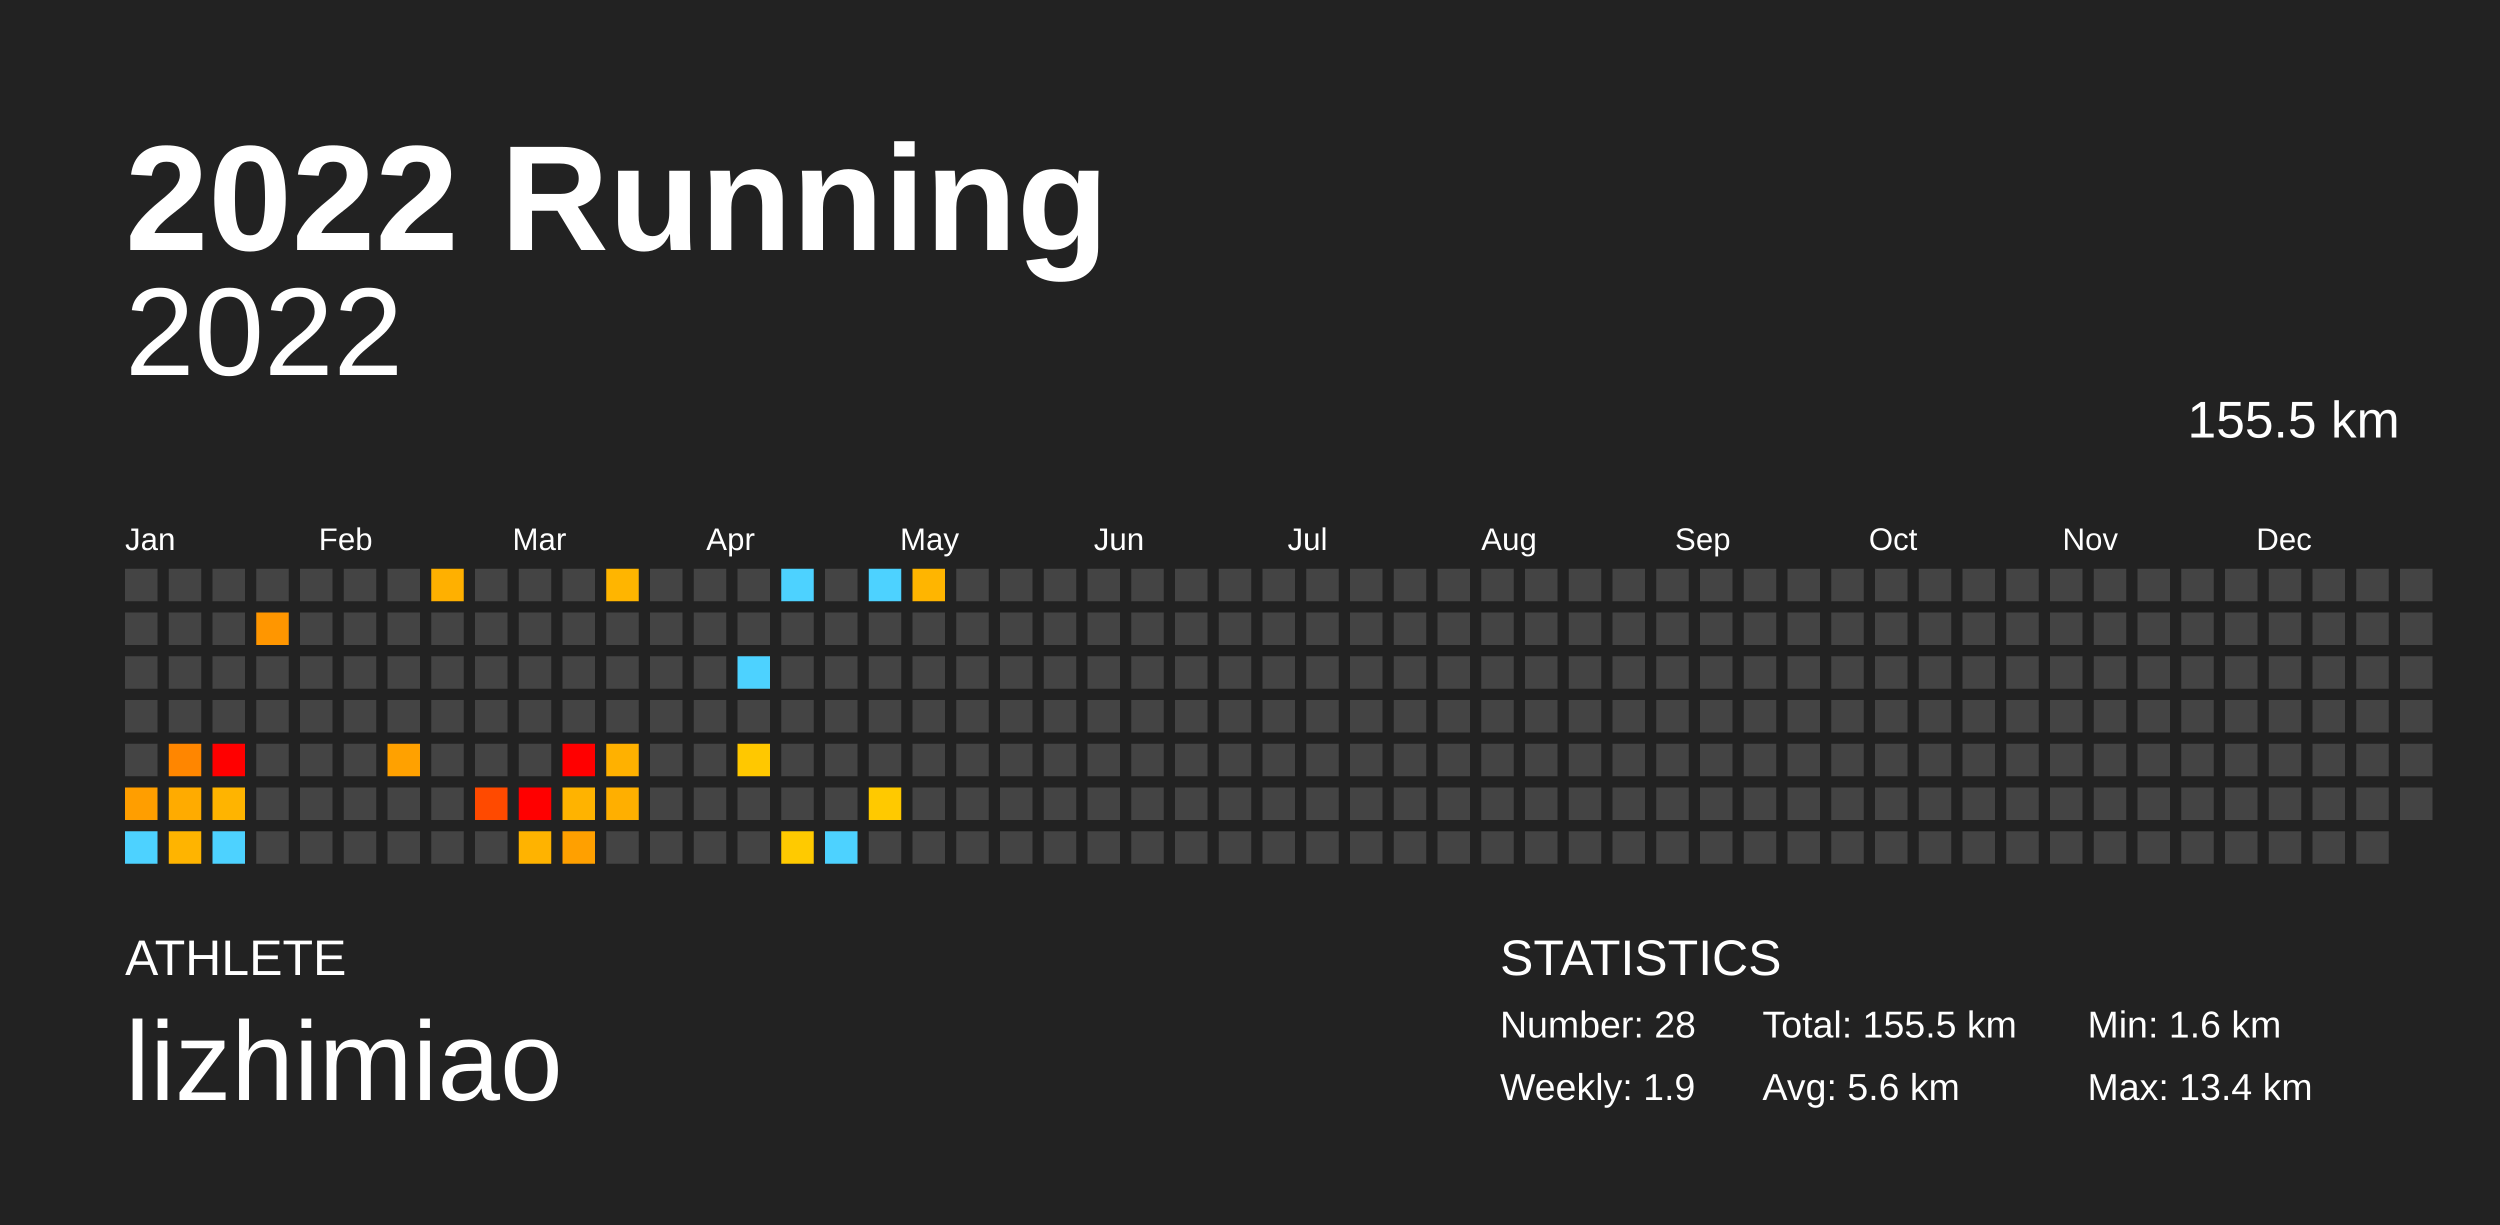
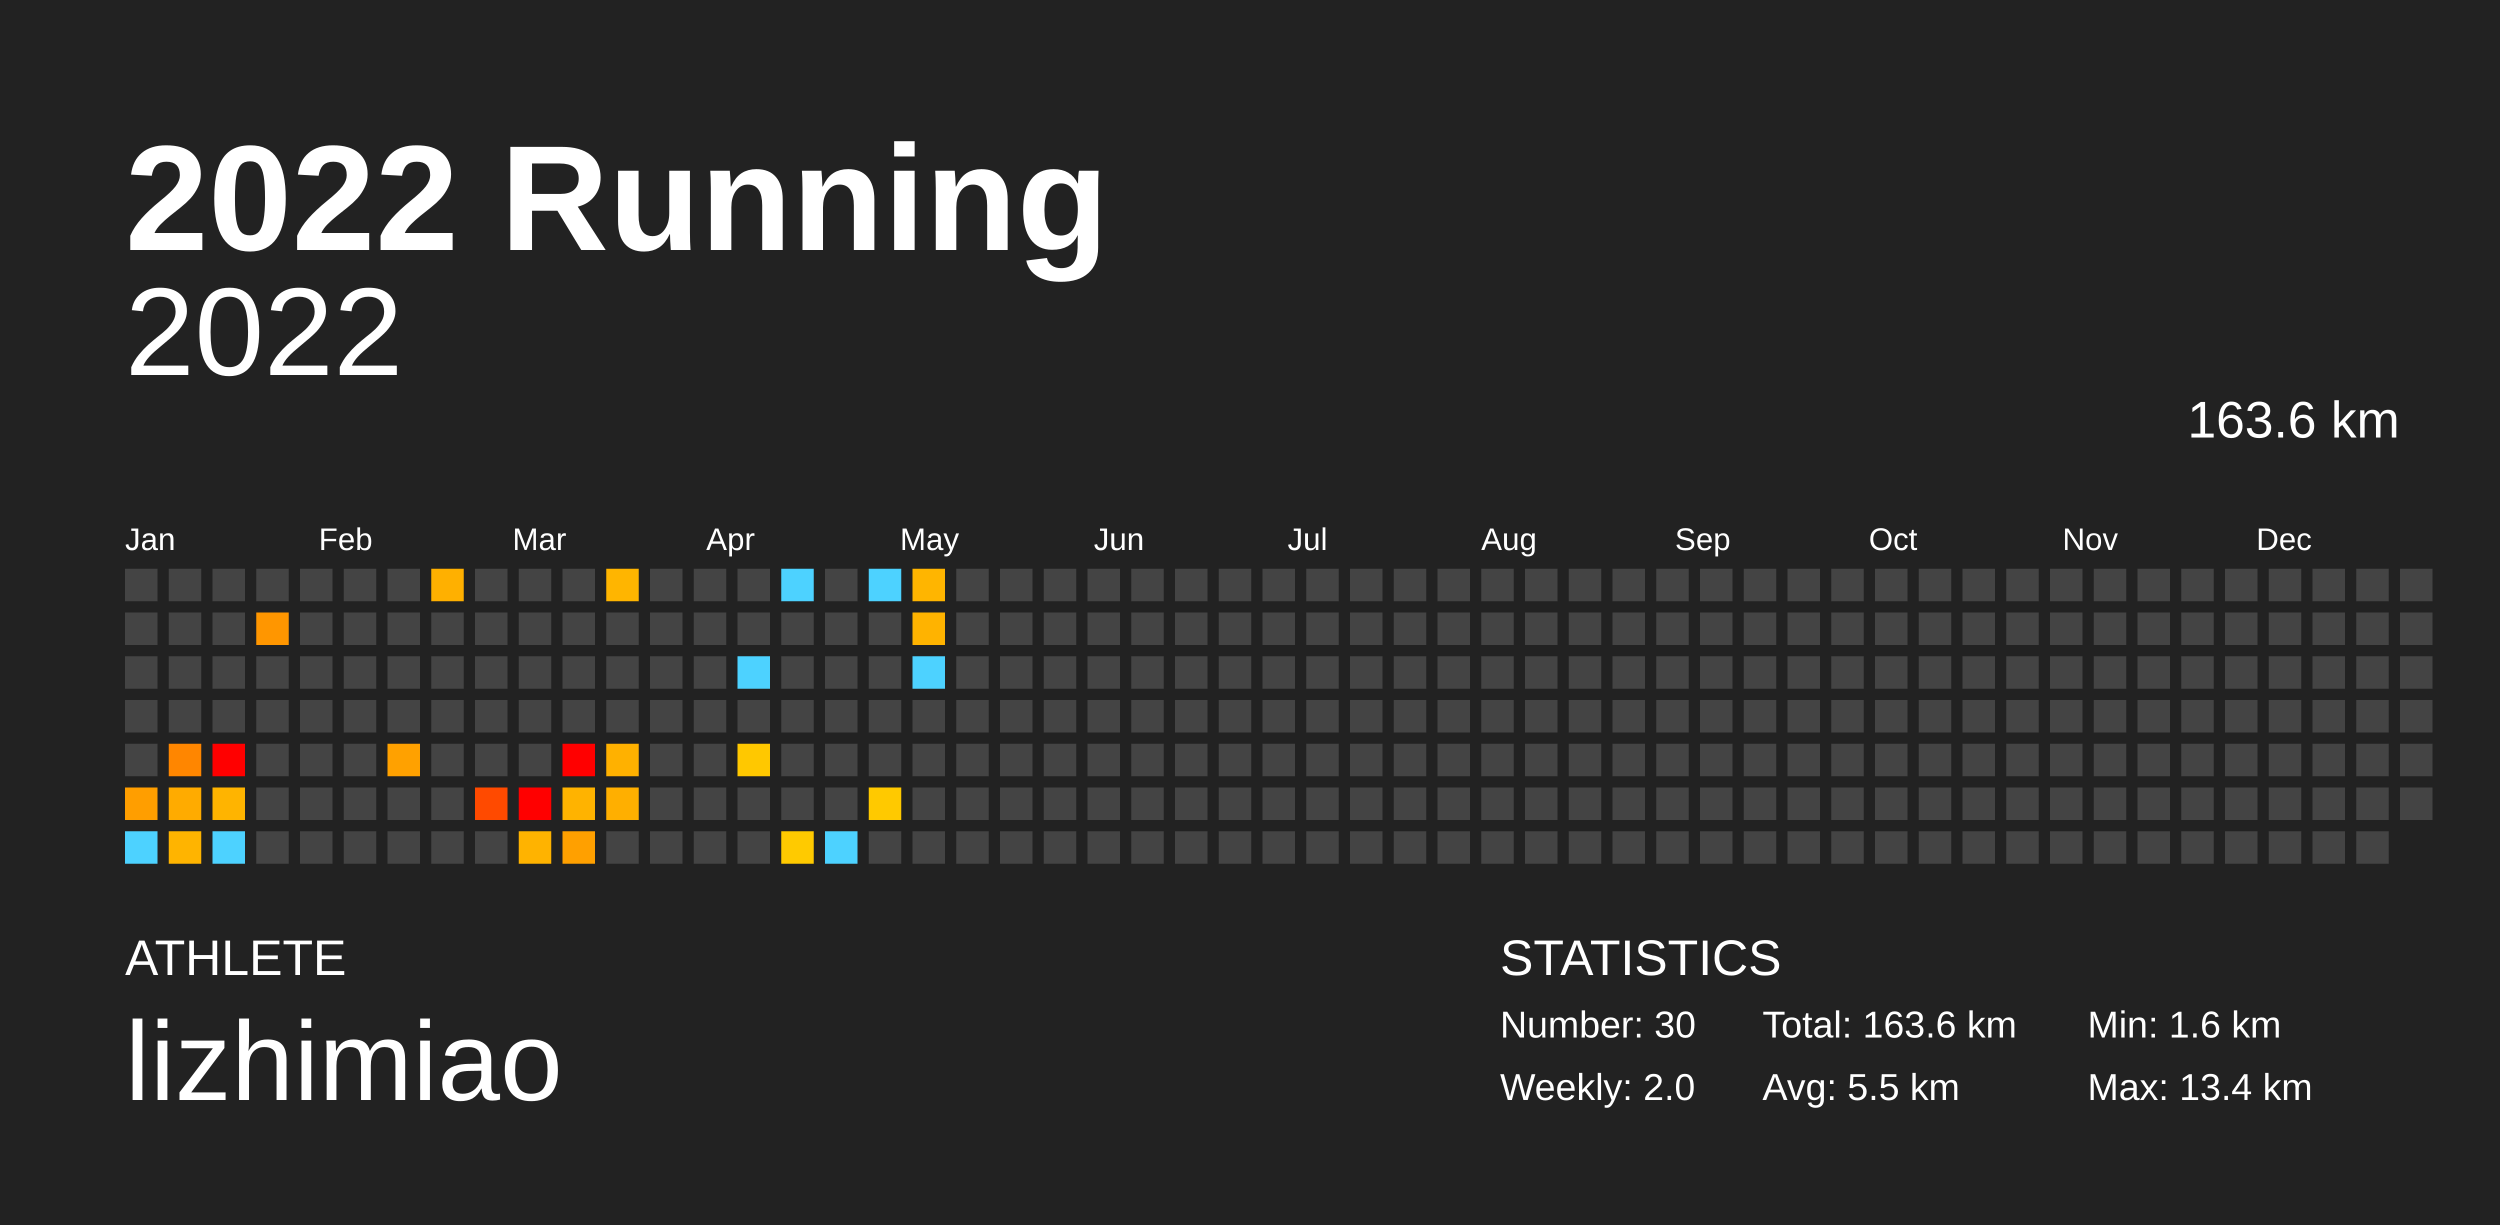
<svg xmlns="http://www.w3.org/2000/svg" baseProfile="full" height="98mm" version="1.1" viewBox="0,0,200,98" width="200mm">
  <defs />
  <rect fill="#222222" height="98" width="200" x="0" y="0" />
  <text fill="#FFFFFF" style="font-size:12px; font-family:Arial; font-weight:bold;" x="10" y="20">2022 Running</text>
  <text fill="#FFFFFF" style="font-size:4px; font-family:Arial" x="10" y="78">ATHLETE</text>
  <text fill="#FFFFFF" style="font-size:9px; font-family:Arial" x="10" y="88">lizhimiao</text>
  <text fill="#FFFFFF" style="font-size:4px; font-family:Arial" x="120" y="78">STATISTICS</text>
-   <text fill="#FFFFFF" style="font-size:3px; font-family:Arial" x="120" y="83">Number: 28</text>
-   <text fill="#FFFFFF" style="font-size:3px; font-family:Arial" x="120" y="88">Weekly: 1.9</text>
-   <text fill="#FFFFFF" style="font-size:3px; font-family:Arial" x="141" y="83">Total: 155.5 km</text>
-   <text fill="#FFFFFF" style="font-size:3px; font-family:Arial" x="141" y="88">Avg: 5.6 km</text>
+   <text fill="#FFFFFF" style="font-size:3px; font-family:Arial" x="120" y="83">Number: 30</text>
+   <text fill="#FFFFFF" style="font-size:3px; font-family:Arial" x="120" y="88">Weekly: 2.0</text>
+   <text fill="#FFFFFF" style="font-size:3px; font-family:Arial" x="141" y="83">Total: 163.6 km</text>
+   <text fill="#FFFFFF" style="font-size:3px; font-family:Arial" x="141" y="88">Avg: 5.5 km</text>
  <text fill="#FFFFFF" style="font-size:3px; font-family:Arial" x="167" y="83">Min: 1.6 km</text>
  <text fill="#FFFFFF" style="font-size:3px; font-family:Arial" x="167" y="88">Max: 13.4 km</text>
  <text alignment-baseline="hanging" fill="#FFFFFF" style="font-size:10.0px; font-family:Arial;" x="10" y="30">2022</text>
-   <text alignment-baseline="hanging" fill="#FFFFFF" style="font-size:4.125px; font-family:Arial;" x="175" y="35">155.5 km</text>
+   <text alignment-baseline="hanging" fill="#FFFFFF" style="font-size:4.125px; font-family:Arial;" x="175" y="35">163.6 km</text>
  <text fill="#FFFFFF" style="font-size:2.5px; font-family:Arial" x="10.0" y="44">Jan</text>
  <text fill="#FFFFFF" style="font-size:2.5px; font-family:Arial" x="25.5" y="44">Feb</text>
  <text fill="#FFFFFF" style="font-size:2.5px; font-family:Arial" x="41.0" y="44">Mar</text>
  <text fill="#FFFFFF" style="font-size:2.5px; font-family:Arial" x="56.5" y="44">Apr</text>
  <text fill="#FFFFFF" style="font-size:2.5px; font-family:Arial" x="72.0" y="44">May</text>
  <text fill="#FFFFFF" style="font-size:2.5px; font-family:Arial" x="87.5" y="44">Jun</text>
  <text fill="#FFFFFF" style="font-size:2.5px; font-family:Arial" x="103.0" y="44">Jul</text>
  <text fill="#FFFFFF" style="font-size:2.5px; font-family:Arial" x="118.5" y="44">Aug</text>
  <text fill="#FFFFFF" style="font-size:2.5px; font-family:Arial" x="134.0" y="44">Sep</text>
  <text fill="#FFFFFF" style="font-size:2.5px; font-family:Arial" x="149.5" y="44">Oct</text>
  <text fill="#FFFFFF" style="font-size:2.5px; font-family:Arial" x="165.0" y="44">Nov</text>
  <text fill="#FFFFFF" style="font-size:2.5px; font-family:Arial" x="180.5" y="44">Dec</text>
  <rect fill="#444444" height="2.6" width="2.6" x="10.0" y="45.5" />
  <rect fill="#444444" height="2.6" width="2.6" x="10.0" y="49.0" />
  <rect fill="#444444" height="2.6" width="2.6" x="10.0" y="52.5" />
  <rect fill="#444444" height="2.6" width="2.6" x="10.0" y="56.0" />
  <rect fill="#444444" height="2.6" width="2.6" x="10.0" y="59.5" />
  <rect fill="#ff9e00" height="2.6" width="2.6" x="10.0" y="63.0" />
  <rect fill="#4dd2ff" height="2.6" width="2.6" x="10.0" y="66.5" />
  <rect fill="#444444" height="2.6" width="2.6" x="13.5" y="45.5" />
  <rect fill="#444444" height="2.6" width="2.6" x="13.5" y="49.0" />
  <rect fill="#444444" height="2.6" width="2.6" x="13.5" y="52.5" />
  <rect fill="#444444" height="2.6" width="2.6" x="13.5" y="56.0" />
  <rect fill="#ff8600" height="2.6" width="2.6" x="13.5" y="59.5" />
  <rect fill="#ffab00" height="2.6" width="2.6" x="13.5" y="63.0" />
  <rect fill="#ffb400" height="2.6" width="2.6" x="13.5" y="66.5" />
  <rect fill="#444444" height="2.6" width="2.6" x="17.0" y="45.5" />
  <rect fill="#444444" height="2.6" width="2.6" x="17.0" y="49.0" />
  <rect fill="#444444" height="2.6" width="2.6" x="17.0" y="52.5" />
  <rect fill="#444444" height="2.6" width="2.6" x="17.0" y="56.0" />
  <rect fill="red" height="2.6" width="2.6" x="17.0" y="59.5" />
  <rect fill="#ffb400" height="2.6" width="2.6" x="17.0" y="63.0" />
  <rect fill="#4dd2ff" height="2.6" width="2.6" x="17.0" y="66.5" />
  <rect fill="#444444" height="2.6" width="2.6" x="20.5" y="45.5" />
  <rect fill="#ff9600" height="2.6" width="2.6" x="20.5" y="49.0" />
  <rect fill="#444444" height="2.6" width="2.6" x="20.5" y="52.5" />
  <rect fill="#444444" height="2.6" width="2.6" x="20.5" y="56.0" />
  <rect fill="#444444" height="2.6" width="2.6" x="20.5" y="59.5" />
  <rect fill="#444444" height="2.6" width="2.6" x="20.5" y="63.0" />
  <rect fill="#444444" height="2.6" width="2.6" x="20.5" y="66.5" />
  <rect fill="#444444" height="2.6" width="2.6" x="24.0" y="45.5" />
  <rect fill="#444444" height="2.6" width="2.6" x="24.0" y="49.0" />
  <rect fill="#444444" height="2.6" width="2.6" x="24.0" y="52.5" />
  <rect fill="#444444" height="2.6" width="2.6" x="24.0" y="56.0" />
  <rect fill="#444444" height="2.6" width="2.6" x="24.0" y="59.5" />
  <rect fill="#444444" height="2.6" width="2.6" x="24.0" y="63.0" />
  <rect fill="#444444" height="2.6" width="2.6" x="24.0" y="66.5" />
  <rect fill="#444444" height="2.6" width="2.6" x="27.5" y="45.5" />
  <rect fill="#444444" height="2.6" width="2.6" x="27.5" y="49.0" />
  <rect fill="#444444" height="2.6" width="2.6" x="27.5" y="52.5" />
  <rect fill="#444444" height="2.6" width="2.6" x="27.5" y="56.0" />
  <rect fill="#444444" height="2.6" width="2.6" x="27.5" y="59.5" />
  <rect fill="#444444" height="2.6" width="2.6" x="27.5" y="63.0" />
  <rect fill="#444444" height="2.6" width="2.6" x="27.5" y="66.5" />
  <rect fill="#444444" height="2.6" width="2.6" x="31.0" y="45.5" />
  <rect fill="#444444" height="2.6" width="2.6" x="31.0" y="49.0" />
  <rect fill="#444444" height="2.6" width="2.6" x="31.0" y="52.5" />
  <rect fill="#444444" height="2.6" width="2.6" x="31.0" y="56.0" />
  <rect fill="#ffa100" height="2.6" width="2.6" x="31.0" y="59.5" />
  <rect fill="#444444" height="2.6" width="2.6" x="31.0" y="63.0" />
  <rect fill="#444444" height="2.6" width="2.6" x="31.0" y="66.5" />
  <rect fill="#ffb000" height="2.6" width="2.6" x="34.5" y="45.5" />
  <rect fill="#444444" height="2.6" width="2.6" x="34.5" y="49.0" />
  <rect fill="#444444" height="2.6" width="2.6" x="34.5" y="52.5" />
  <rect fill="#444444" height="2.6" width="2.6" x="34.5" y="56.0" />
  <rect fill="#444444" height="2.6" width="2.6" x="34.5" y="59.5" />
  <rect fill="#444444" height="2.6" width="2.6" x="34.5" y="63.0" />
  <rect fill="#444444" height="2.6" width="2.6" x="34.5" y="66.5" />
  <rect fill="#444444" height="2.6" width="2.6" x="38.0" y="45.5" />
  <rect fill="#444444" height="2.6" width="2.6" x="38.0" y="49.0" />
  <rect fill="#444444" height="2.6" width="2.6" x="38.0" y="52.5" />
  <rect fill="#444444" height="2.6" width="2.6" x="38.0" y="56.0" />
  <rect fill="#444444" height="2.6" width="2.6" x="38.0" y="59.5" />
  <rect fill="#ff4a00" height="2.6" width="2.6" x="38.0" y="63.0" />
  <rect fill="#444444" height="2.6" width="2.6" x="38.0" y="66.5" />
  <rect fill="#444444" height="2.6" width="2.6" x="41.5" y="45.5" />
  <rect fill="#444444" height="2.6" width="2.6" x="41.5" y="49.0" />
  <rect fill="#444444" height="2.6" width="2.6" x="41.5" y="52.5" />
  <rect fill="#444444" height="2.6" width="2.6" x="41.5" y="56.0" />
  <rect fill="#444444" height="2.6" width="2.6" x="41.5" y="59.5" />
  <rect fill="red" height="2.6" width="2.6" x="41.5" y="63.0" />
  <rect fill="#ffb300" height="2.6" width="2.6" x="41.5" y="66.5" />
  <rect fill="#444444" height="2.6" width="2.6" x="45.0" y="45.5" />
  <rect fill="#444444" height="2.6" width="2.6" x="45.0" y="49.0" />
  <rect fill="#444444" height="2.6" width="2.6" x="45.0" y="52.5" />
  <rect fill="#444444" height="2.6" width="2.6" x="45.0" y="56.0" />
  <rect fill="red" height="2.6" width="2.6" x="45.0" y="59.5" />
  <rect fill="#ffb300" height="2.6" width="2.6" x="45.0" y="63.0" />
  <rect fill="#ffa000" height="2.6" width="2.6" x="45.0" y="66.5" />
  <rect fill="#ffb500" height="2.6" width="2.6" x="48.5" y="45.5" />
  <rect fill="#444444" height="2.6" width="2.6" x="48.5" y="49.0" />
  <rect fill="#444444" height="2.6" width="2.6" x="48.5" y="52.5" />
  <rect fill="#444444" height="2.6" width="2.6" x="48.5" y="56.0" />
  <rect fill="#ffb100" height="2.6" width="2.6" x="48.5" y="59.5" />
  <rect fill="#ffaf00" height="2.6" width="2.6" x="48.5" y="63.0" />
  <rect fill="#444444" height="2.6" width="2.6" x="48.5" y="66.5" />
  <rect fill="#444444" height="2.6" width="2.6" x="52.0" y="45.5" />
  <rect fill="#444444" height="2.6" width="2.6" x="52.0" y="49.0" />
  <rect fill="#444444" height="2.6" width="2.6" x="52.0" y="52.5" />
  <rect fill="#444444" height="2.6" width="2.6" x="52.0" y="56.0" />
  <rect fill="#444444" height="2.6" width="2.6" x="52.0" y="59.5" />
  <rect fill="#444444" height="2.6" width="2.6" x="52.0" y="63.0" />
  <rect fill="#444444" height="2.6" width="2.6" x="52.0" y="66.5" />
  <rect fill="#444444" height="2.6" width="2.6" x="55.5" y="45.5" />
  <rect fill="#444444" height="2.6" width="2.6" x="55.5" y="49.0" />
  <rect fill="#444444" height="2.6" width="2.6" x="55.5" y="52.5" />
  <rect fill="#444444" height="2.6" width="2.6" x="55.5" y="56.0" />
  <rect fill="#444444" height="2.6" width="2.6" x="55.5" y="59.5" />
  <rect fill="#444444" height="2.6" width="2.6" x="55.5" y="63.0" />
  <rect fill="#444444" height="2.6" width="2.6" x="55.5" y="66.5" />
  <rect fill="#444444" height="2.6" width="2.6" x="59.0" y="45.5" />
  <rect fill="#444444" height="2.6" width="2.6" x="59.0" y="49.0" />
  <rect fill="#4dd2ff" height="2.6" width="2.6" x="59.0" y="52.5" />
  <rect fill="#444444" height="2.6" width="2.6" x="59.0" y="56.0" />
  <rect fill="#ffc800" height="2.6" width="2.6" x="59.0" y="59.5" />
  <rect fill="#444444" height="2.6" width="2.6" x="59.0" y="63.0" />
  <rect fill="#444444" height="2.6" width="2.6" x="59.0" y="66.5" />
  <rect fill="#4dd2ff" height="2.6" width="2.6" x="62.5" y="45.5" />
  <rect fill="#444444" height="2.6" width="2.6" x="62.5" y="49.0" />
  <rect fill="#444444" height="2.6" width="2.6" x="62.5" y="52.5" />
  <rect fill="#444444" height="2.6" width="2.6" x="62.5" y="56.0" />
  <rect fill="#444444" height="2.6" width="2.6" x="62.5" y="59.5" />
  <rect fill="#444444" height="2.6" width="2.6" x="62.5" y="63.0" />
  <rect fill="#ffca00" height="2.6" width="2.6" x="62.5" y="66.5" />
  <rect fill="#444444" height="2.6" width="2.6" x="66.0" y="45.5" />
  <rect fill="#444444" height="2.6" width="2.6" x="66.0" y="49.0" />
  <rect fill="#444444" height="2.6" width="2.6" x="66.0" y="52.5" />
  <rect fill="#444444" height="2.6" width="2.6" x="66.0" y="56.0" />
  <rect fill="#444444" height="2.6" width="2.6" x="66.0" y="59.5" />
  <rect fill="#444444" height="2.6" width="2.6" x="66.0" y="63.0" />
  <rect fill="#4dd2ff" height="2.6" width="2.6" x="66.0" y="66.5" />
  <rect fill="#4dd2ff" height="2.6" width="2.6" x="69.5" y="45.5" />
  <rect fill="#444444" height="2.6" width="2.6" x="69.5" y="49.0" />
  <rect fill="#444444" height="2.6" width="2.6" x="69.5" y="52.5" />
  <rect fill="#444444" height="2.6" width="2.6" x="69.5" y="56.0" />
  <rect fill="#444444" height="2.6" width="2.6" x="69.5" y="59.5" />
  <rect fill="#ffc900" height="2.6" width="2.6" x="69.5" y="63.0" />
  <rect fill="#444444" height="2.6" width="2.6" x="69.5" y="66.5" />
  <rect fill="#ffb500" height="2.6" width="2.6" x="73.0" y="45.5" />
-   <rect fill="#444444" height="2.6" width="2.6" x="73.0" y="49.0" />
-   <rect fill="#444444" height="2.6" width="2.6" x="73.0" y="52.5" />
+   <rect fill="#ffb300" height="2.6" width="2.6" x="73.0" y="49.0" />
+   <rect fill="#4dd2ff" height="2.6" width="2.6" x="73.0" y="52.5" />
  <rect fill="#444444" height="2.6" width="2.6" x="73.0" y="56.0" />
  <rect fill="#444444" height="2.6" width="2.6" x="73.0" y="59.5" />
  <rect fill="#444444" height="2.6" width="2.6" x="73.0" y="63.0" />
  <rect fill="#444444" height="2.6" width="2.6" x="73.0" y="66.5" />
  <rect fill="#444444" height="2.6" width="2.6" x="76.5" y="45.5" />
  <rect fill="#444444" height="2.6" width="2.6" x="76.5" y="49.0" />
  <rect fill="#444444" height="2.6" width="2.6" x="76.5" y="52.5" />
  <rect fill="#444444" height="2.6" width="2.6" x="76.5" y="56.0" />
  <rect fill="#444444" height="2.6" width="2.6" x="76.5" y="59.5" />
  <rect fill="#444444" height="2.6" width="2.6" x="76.5" y="63.0" />
  <rect fill="#444444" height="2.6" width="2.6" x="76.5" y="66.5" />
  <rect fill="#444444" height="2.6" width="2.6" x="80.0" y="45.5" />
  <rect fill="#444444" height="2.6" width="2.6" x="80.0" y="49.0" />
  <rect fill="#444444" height="2.6" width="2.6" x="80.0" y="52.5" />
  <rect fill="#444444" height="2.6" width="2.6" x="80.0" y="56.0" />
  <rect fill="#444444" height="2.6" width="2.6" x="80.0" y="59.5" />
  <rect fill="#444444" height="2.6" width="2.6" x="80.0" y="63.0" />
  <rect fill="#444444" height="2.6" width="2.6" x="80.0" y="66.5" />
  <rect fill="#444444" height="2.6" width="2.6" x="83.5" y="45.5" />
  <rect fill="#444444" height="2.6" width="2.6" x="83.5" y="49.0" />
  <rect fill="#444444" height="2.6" width="2.6" x="83.5" y="52.5" />
  <rect fill="#444444" height="2.6" width="2.6" x="83.5" y="56.0" />
  <rect fill="#444444" height="2.6" width="2.6" x="83.5" y="59.5" />
  <rect fill="#444444" height="2.6" width="2.6" x="83.5" y="63.0" />
  <rect fill="#444444" height="2.6" width="2.6" x="83.5" y="66.5" />
  <rect fill="#444444" height="2.6" width="2.6" x="87.0" y="45.5" />
  <rect fill="#444444" height="2.6" width="2.6" x="87.0" y="49.0" />
  <rect fill="#444444" height="2.6" width="2.6" x="87.0" y="52.5" />
  <rect fill="#444444" height="2.6" width="2.6" x="87.0" y="56.0" />
  <rect fill="#444444" height="2.6" width="2.6" x="87.0" y="59.5" />
  <rect fill="#444444" height="2.6" width="2.6" x="87.0" y="63.0" />
  <rect fill="#444444" height="2.6" width="2.6" x="87.0" y="66.5" />
  <rect fill="#444444" height="2.6" width="2.6" x="90.5" y="45.5" />
  <rect fill="#444444" height="2.6" width="2.6" x="90.5" y="49.0" />
  <rect fill="#444444" height="2.6" width="2.6" x="90.5" y="52.5" />
  <rect fill="#444444" height="2.6" width="2.6" x="90.5" y="56.0" />
  <rect fill="#444444" height="2.6" width="2.6" x="90.5" y="59.5" />
  <rect fill="#444444" height="2.6" width="2.6" x="90.5" y="63.0" />
  <rect fill="#444444" height="2.6" width="2.6" x="90.5" y="66.5" />
  <rect fill="#444444" height="2.6" width="2.6" x="94.0" y="45.5" />
  <rect fill="#444444" height="2.6" width="2.6" x="94.0" y="49.0" />
  <rect fill="#444444" height="2.6" width="2.6" x="94.0" y="52.5" />
  <rect fill="#444444" height="2.6" width="2.6" x="94.0" y="56.0" />
  <rect fill="#444444" height="2.6" width="2.6" x="94.0" y="59.5" />
  <rect fill="#444444" height="2.6" width="2.6" x="94.0" y="63.0" />
  <rect fill="#444444" height="2.6" width="2.6" x="94.0" y="66.5" />
  <rect fill="#444444" height="2.6" width="2.6" x="97.5" y="45.5" />
  <rect fill="#444444" height="2.6" width="2.6" x="97.5" y="49.0" />
  <rect fill="#444444" height="2.6" width="2.6" x="97.5" y="52.5" />
  <rect fill="#444444" height="2.6" width="2.6" x="97.5" y="56.0" />
  <rect fill="#444444" height="2.6" width="2.6" x="97.5" y="59.5" />
  <rect fill="#444444" height="2.6" width="2.6" x="97.5" y="63.0" />
  <rect fill="#444444" height="2.6" width="2.6" x="97.5" y="66.5" />
  <rect fill="#444444" height="2.6" width="2.6" x="101.0" y="45.5" />
  <rect fill="#444444" height="2.6" width="2.6" x="101.0" y="49.0" />
  <rect fill="#444444" height="2.6" width="2.6" x="101.0" y="52.5" />
  <rect fill="#444444" height="2.6" width="2.6" x="101.0" y="56.0" />
  <rect fill="#444444" height="2.6" width="2.6" x="101.0" y="59.5" />
  <rect fill="#444444" height="2.6" width="2.6" x="101.0" y="63.0" />
  <rect fill="#444444" height="2.6" width="2.6" x="101.0" y="66.5" />
  <rect fill="#444444" height="2.6" width="2.6" x="104.5" y="45.5" />
  <rect fill="#444444" height="2.6" width="2.6" x="104.5" y="49.0" />
  <rect fill="#444444" height="2.6" width="2.6" x="104.5" y="52.5" />
  <rect fill="#444444" height="2.6" width="2.6" x="104.5" y="56.0" />
  <rect fill="#444444" height="2.6" width="2.6" x="104.5" y="59.5" />
  <rect fill="#444444" height="2.6" width="2.6" x="104.5" y="63.0" />
  <rect fill="#444444" height="2.6" width="2.6" x="104.5" y="66.5" />
  <rect fill="#444444" height="2.6" width="2.6" x="108.0" y="45.5" />
  <rect fill="#444444" height="2.6" width="2.6" x="108.0" y="49.0" />
  <rect fill="#444444" height="2.6" width="2.6" x="108.0" y="52.5" />
  <rect fill="#444444" height="2.6" width="2.6" x="108.0" y="56.0" />
  <rect fill="#444444" height="2.6" width="2.6" x="108.0" y="59.5" />
  <rect fill="#444444" height="2.6" width="2.6" x="108.0" y="63.0" />
  <rect fill="#444444" height="2.6" width="2.6" x="108.0" y="66.5" />
  <rect fill="#444444" height="2.6" width="2.6" x="111.5" y="45.5" />
  <rect fill="#444444" height="2.6" width="2.6" x="111.5" y="49.0" />
  <rect fill="#444444" height="2.6" width="2.6" x="111.5" y="52.5" />
  <rect fill="#444444" height="2.6" width="2.6" x="111.5" y="56.0" />
  <rect fill="#444444" height="2.6" width="2.6" x="111.5" y="59.5" />
  <rect fill="#444444" height="2.6" width="2.6" x="111.5" y="63.0" />
  <rect fill="#444444" height="2.6" width="2.6" x="111.5" y="66.5" />
  <rect fill="#444444" height="2.6" width="2.6" x="115.0" y="45.5" />
  <rect fill="#444444" height="2.6" width="2.6" x="115.0" y="49.0" />
  <rect fill="#444444" height="2.6" width="2.6" x="115.0" y="52.5" />
  <rect fill="#444444" height="2.6" width="2.6" x="115.0" y="56.0" />
  <rect fill="#444444" height="2.6" width="2.6" x="115.0" y="59.5" />
  <rect fill="#444444" height="2.6" width="2.6" x="115.0" y="63.0" />
  <rect fill="#444444" height="2.6" width="2.6" x="115.0" y="66.5" />
  <rect fill="#444444" height="2.6" width="2.6" x="118.5" y="45.5" />
  <rect fill="#444444" height="2.6" width="2.6" x="118.5" y="49.0" />
  <rect fill="#444444" height="2.6" width="2.6" x="118.5" y="52.5" />
  <rect fill="#444444" height="2.6" width="2.6" x="118.5" y="56.0" />
  <rect fill="#444444" height="2.6" width="2.6" x="118.5" y="59.5" />
  <rect fill="#444444" height="2.6" width="2.6" x="118.5" y="63.0" />
  <rect fill="#444444" height="2.6" width="2.6" x="118.5" y="66.5" />
  <rect fill="#444444" height="2.6" width="2.6" x="122.0" y="45.5" />
  <rect fill="#444444" height="2.6" width="2.6" x="122.0" y="49.0" />
  <rect fill="#444444" height="2.6" width="2.6" x="122.0" y="52.5" />
  <rect fill="#444444" height="2.6" width="2.6" x="122.0" y="56.0" />
  <rect fill="#444444" height="2.6" width="2.6" x="122.0" y="59.5" />
  <rect fill="#444444" height="2.6" width="2.6" x="122.0" y="63.0" />
  <rect fill="#444444" height="2.6" width="2.6" x="122.0" y="66.5" />
  <rect fill="#444444" height="2.6" width="2.6" x="125.5" y="45.5" />
  <rect fill="#444444" height="2.6" width="2.6" x="125.5" y="49.0" />
  <rect fill="#444444" height="2.6" width="2.6" x="125.5" y="52.5" />
  <rect fill="#444444" height="2.6" width="2.6" x="125.5" y="56.0" />
  <rect fill="#444444" height="2.6" width="2.6" x="125.5" y="59.5" />
  <rect fill="#444444" height="2.6" width="2.6" x="125.5" y="63.0" />
  <rect fill="#444444" height="2.6" width="2.6" x="125.5" y="66.5" />
  <rect fill="#444444" height="2.6" width="2.6" x="129.0" y="45.5" />
  <rect fill="#444444" height="2.6" width="2.6" x="129.0" y="49.0" />
  <rect fill="#444444" height="2.6" width="2.6" x="129.0" y="52.5" />
  <rect fill="#444444" height="2.6" width="2.6" x="129.0" y="56.0" />
  <rect fill="#444444" height="2.6" width="2.6" x="129.0" y="59.5" />
  <rect fill="#444444" height="2.6" width="2.6" x="129.0" y="63.0" />
  <rect fill="#444444" height="2.6" width="2.6" x="129.0" y="66.5" />
  <rect fill="#444444" height="2.6" width="2.6" x="132.5" y="45.5" />
  <rect fill="#444444" height="2.6" width="2.6" x="132.5" y="49.0" />
  <rect fill="#444444" height="2.6" width="2.6" x="132.5" y="52.5" />
  <rect fill="#444444" height="2.6" width="2.6" x="132.5" y="56.0" />
  <rect fill="#444444" height="2.6" width="2.6" x="132.5" y="59.5" />
  <rect fill="#444444" height="2.6" width="2.6" x="132.5" y="63.0" />
  <rect fill="#444444" height="2.6" width="2.6" x="132.5" y="66.5" />
  <rect fill="#444444" height="2.6" width="2.6" x="136.0" y="45.5" />
  <rect fill="#444444" height="2.6" width="2.6" x="136.0" y="49.0" />
  <rect fill="#444444" height="2.6" width="2.6" x="136.0" y="52.5" />
  <rect fill="#444444" height="2.6" width="2.6" x="136.0" y="56.0" />
  <rect fill="#444444" height="2.6" width="2.6" x="136.0" y="59.5" />
  <rect fill="#444444" height="2.6" width="2.6" x="136.0" y="63.0" />
  <rect fill="#444444" height="2.6" width="2.6" x="136.0" y="66.5" />
  <rect fill="#444444" height="2.6" width="2.6" x="139.5" y="45.5" />
  <rect fill="#444444" height="2.6" width="2.6" x="139.5" y="49.0" />
  <rect fill="#444444" height="2.6" width="2.6" x="139.5" y="52.5" />
  <rect fill="#444444" height="2.6" width="2.6" x="139.5" y="56.0" />
  <rect fill="#444444" height="2.6" width="2.6" x="139.5" y="59.5" />
  <rect fill="#444444" height="2.6" width="2.6" x="139.5" y="63.0" />
  <rect fill="#444444" height="2.6" width="2.6" x="139.5" y="66.5" />
  <rect fill="#444444" height="2.6" width="2.6" x="143.0" y="45.5" />
  <rect fill="#444444" height="2.6" width="2.6" x="143.0" y="49.0" />
  <rect fill="#444444" height="2.6" width="2.6" x="143.0" y="52.5" />
  <rect fill="#444444" height="2.6" width="2.6" x="143.0" y="56.0" />
  <rect fill="#444444" height="2.6" width="2.6" x="143.0" y="59.5" />
  <rect fill="#444444" height="2.6" width="2.6" x="143.0" y="63.0" />
  <rect fill="#444444" height="2.6" width="2.6" x="143.0" y="66.5" />
  <rect fill="#444444" height="2.6" width="2.6" x="146.5" y="45.5" />
  <rect fill="#444444" height="2.6" width="2.6" x="146.5" y="49.0" />
  <rect fill="#444444" height="2.6" width="2.6" x="146.5" y="52.5" />
  <rect fill="#444444" height="2.6" width="2.6" x="146.5" y="56.0" />
  <rect fill="#444444" height="2.6" width="2.6" x="146.5" y="59.5" />
  <rect fill="#444444" height="2.6" width="2.6" x="146.5" y="63.0" />
  <rect fill="#444444" height="2.6" width="2.6" x="146.5" y="66.5" />
  <rect fill="#444444" height="2.6" width="2.6" x="150.0" y="45.5" />
  <rect fill="#444444" height="2.6" width="2.6" x="150.0" y="49.0" />
  <rect fill="#444444" height="2.6" width="2.6" x="150.0" y="52.5" />
  <rect fill="#444444" height="2.6" width="2.6" x="150.0" y="56.0" />
  <rect fill="#444444" height="2.6" width="2.6" x="150.0" y="59.5" />
  <rect fill="#444444" height="2.6" width="2.6" x="150.0" y="63.0" />
  <rect fill="#444444" height="2.6" width="2.6" x="150.0" y="66.5" />
  <rect fill="#444444" height="2.6" width="2.6" x="153.5" y="45.5" />
  <rect fill="#444444" height="2.6" width="2.6" x="153.5" y="49.0" />
  <rect fill="#444444" height="2.6" width="2.6" x="153.5" y="52.5" />
  <rect fill="#444444" height="2.6" width="2.6" x="153.5" y="56.0" />
  <rect fill="#444444" height="2.6" width="2.6" x="153.5" y="59.5" />
  <rect fill="#444444" height="2.6" width="2.6" x="153.5" y="63.0" />
  <rect fill="#444444" height="2.6" width="2.6" x="153.5" y="66.5" />
  <rect fill="#444444" height="2.6" width="2.6" x="157.0" y="45.5" />
  <rect fill="#444444" height="2.6" width="2.6" x="157.0" y="49.0" />
  <rect fill="#444444" height="2.6" width="2.6" x="157.0" y="52.5" />
  <rect fill="#444444" height="2.6" width="2.6" x="157.0" y="56.0" />
  <rect fill="#444444" height="2.6" width="2.6" x="157.0" y="59.5" />
  <rect fill="#444444" height="2.6" width="2.6" x="157.0" y="63.0" />
  <rect fill="#444444" height="2.6" width="2.6" x="157.0" y="66.5" />
  <rect fill="#444444" height="2.6" width="2.6" x="160.5" y="45.5" />
  <rect fill="#444444" height="2.6" width="2.6" x="160.5" y="49.0" />
  <rect fill="#444444" height="2.6" width="2.6" x="160.5" y="52.5" />
  <rect fill="#444444" height="2.6" width="2.6" x="160.5" y="56.0" />
  <rect fill="#444444" height="2.6" width="2.6" x="160.5" y="59.5" />
  <rect fill="#444444" height="2.6" width="2.6" x="160.5" y="63.0" />
  <rect fill="#444444" height="2.6" width="2.6" x="160.5" y="66.5" />
  <rect fill="#444444" height="2.6" width="2.6" x="164.0" y="45.5" />
  <rect fill="#444444" height="2.6" width="2.6" x="164.0" y="49.0" />
  <rect fill="#444444" height="2.6" width="2.6" x="164.0" y="52.5" />
  <rect fill="#444444" height="2.6" width="2.6" x="164.0" y="56.0" />
  <rect fill="#444444" height="2.6" width="2.6" x="164.0" y="59.5" />
  <rect fill="#444444" height="2.6" width="2.6" x="164.0" y="63.0" />
  <rect fill="#444444" height="2.6" width="2.6" x="164.0" y="66.5" />
  <rect fill="#444444" height="2.6" width="2.6" x="167.5" y="45.5" />
  <rect fill="#444444" height="2.6" width="2.6" x="167.5" y="49.0" />
  <rect fill="#444444" height="2.6" width="2.6" x="167.5" y="52.5" />
  <rect fill="#444444" height="2.6" width="2.6" x="167.5" y="56.0" />
  <rect fill="#444444" height="2.6" width="2.6" x="167.5" y="59.5" />
  <rect fill="#444444" height="2.6" width="2.6" x="167.5" y="63.0" />
  <rect fill="#444444" height="2.6" width="2.6" x="167.5" y="66.5" />
  <rect fill="#444444" height="2.6" width="2.6" x="171.0" y="45.5" />
  <rect fill="#444444" height="2.6" width="2.6" x="171.0" y="49.0" />
  <rect fill="#444444" height="2.6" width="2.6" x="171.0" y="52.5" />
  <rect fill="#444444" height="2.6" width="2.6" x="171.0" y="56.0" />
  <rect fill="#444444" height="2.6" width="2.6" x="171.0" y="59.5" />
  <rect fill="#444444" height="2.6" width="2.6" x="171.0" y="63.0" />
  <rect fill="#444444" height="2.6" width="2.6" x="171.0" y="66.5" />
  <rect fill="#444444" height="2.6" width="2.6" x="174.5" y="45.5" />
  <rect fill="#444444" height="2.6" width="2.6" x="174.5" y="49.0" />
  <rect fill="#444444" height="2.6" width="2.6" x="174.5" y="52.5" />
  <rect fill="#444444" height="2.6" width="2.6" x="174.5" y="56.0" />
  <rect fill="#444444" height="2.6" width="2.6" x="174.5" y="59.5" />
  <rect fill="#444444" height="2.6" width="2.6" x="174.5" y="63.0" />
  <rect fill="#444444" height="2.6" width="2.6" x="174.5" y="66.5" />
  <rect fill="#444444" height="2.6" width="2.6" x="178.0" y="45.5" />
  <rect fill="#444444" height="2.6" width="2.6" x="178.0" y="49.0" />
  <rect fill="#444444" height="2.6" width="2.6" x="178.0" y="52.5" />
  <rect fill="#444444" height="2.6" width="2.6" x="178.0" y="56.0" />
  <rect fill="#444444" height="2.6" width="2.6" x="178.0" y="59.5" />
  <rect fill="#444444" height="2.6" width="2.6" x="178.0" y="63.0" />
  <rect fill="#444444" height="2.6" width="2.6" x="178.0" y="66.5" />
  <rect fill="#444444" height="2.6" width="2.6" x="181.5" y="45.5" />
  <rect fill="#444444" height="2.6" width="2.6" x="181.5" y="49.0" />
  <rect fill="#444444" height="2.6" width="2.6" x="181.5" y="52.5" />
  <rect fill="#444444" height="2.6" width="2.6" x="181.5" y="56.0" />
  <rect fill="#444444" height="2.6" width="2.6" x="181.5" y="59.5" />
  <rect fill="#444444" height="2.6" width="2.6" x="181.5" y="63.0" />
  <rect fill="#444444" height="2.6" width="2.6" x="181.5" y="66.5" />
  <rect fill="#444444" height="2.6" width="2.6" x="185.0" y="45.5" />
  <rect fill="#444444" height="2.6" width="2.6" x="185.0" y="49.0" />
  <rect fill="#444444" height="2.6" width="2.6" x="185.0" y="52.5" />
  <rect fill="#444444" height="2.6" width="2.6" x="185.0" y="56.0" />
  <rect fill="#444444" height="2.6" width="2.6" x="185.0" y="59.5" />
  <rect fill="#444444" height="2.6" width="2.6" x="185.0" y="63.0" />
  <rect fill="#444444" height="2.6" width="2.6" x="185.0" y="66.5" />
  <rect fill="#444444" height="2.6" width="2.6" x="188.5" y="45.5" />
  <rect fill="#444444" height="2.6" width="2.6" x="188.5" y="49.0" />
  <rect fill="#444444" height="2.6" width="2.6" x="188.5" y="52.5" />
  <rect fill="#444444" height="2.6" width="2.6" x="188.5" y="56.0" />
  <rect fill="#444444" height="2.6" width="2.6" x="188.5" y="59.5" />
  <rect fill="#444444" height="2.6" width="2.6" x="188.5" y="63.0" />
  <rect fill="#444444" height="2.6" width="2.6" x="188.5" y="66.5" />
  <rect fill="#444444" height="2.6" width="2.6" x="192.0" y="45.5" />
  <rect fill="#444444" height="2.6" width="2.6" x="192.0" y="49.0" />
  <rect fill="#444444" height="2.6" width="2.6" x="192.0" y="52.5" />
  <rect fill="#444444" height="2.6" width="2.6" x="192.0" y="56.0" />
  <rect fill="#444444" height="2.6" width="2.6" x="192.0" y="59.5" />
  <rect fill="#444444" height="2.6" width="2.6" x="192.0" y="63.0" />
</svg>
